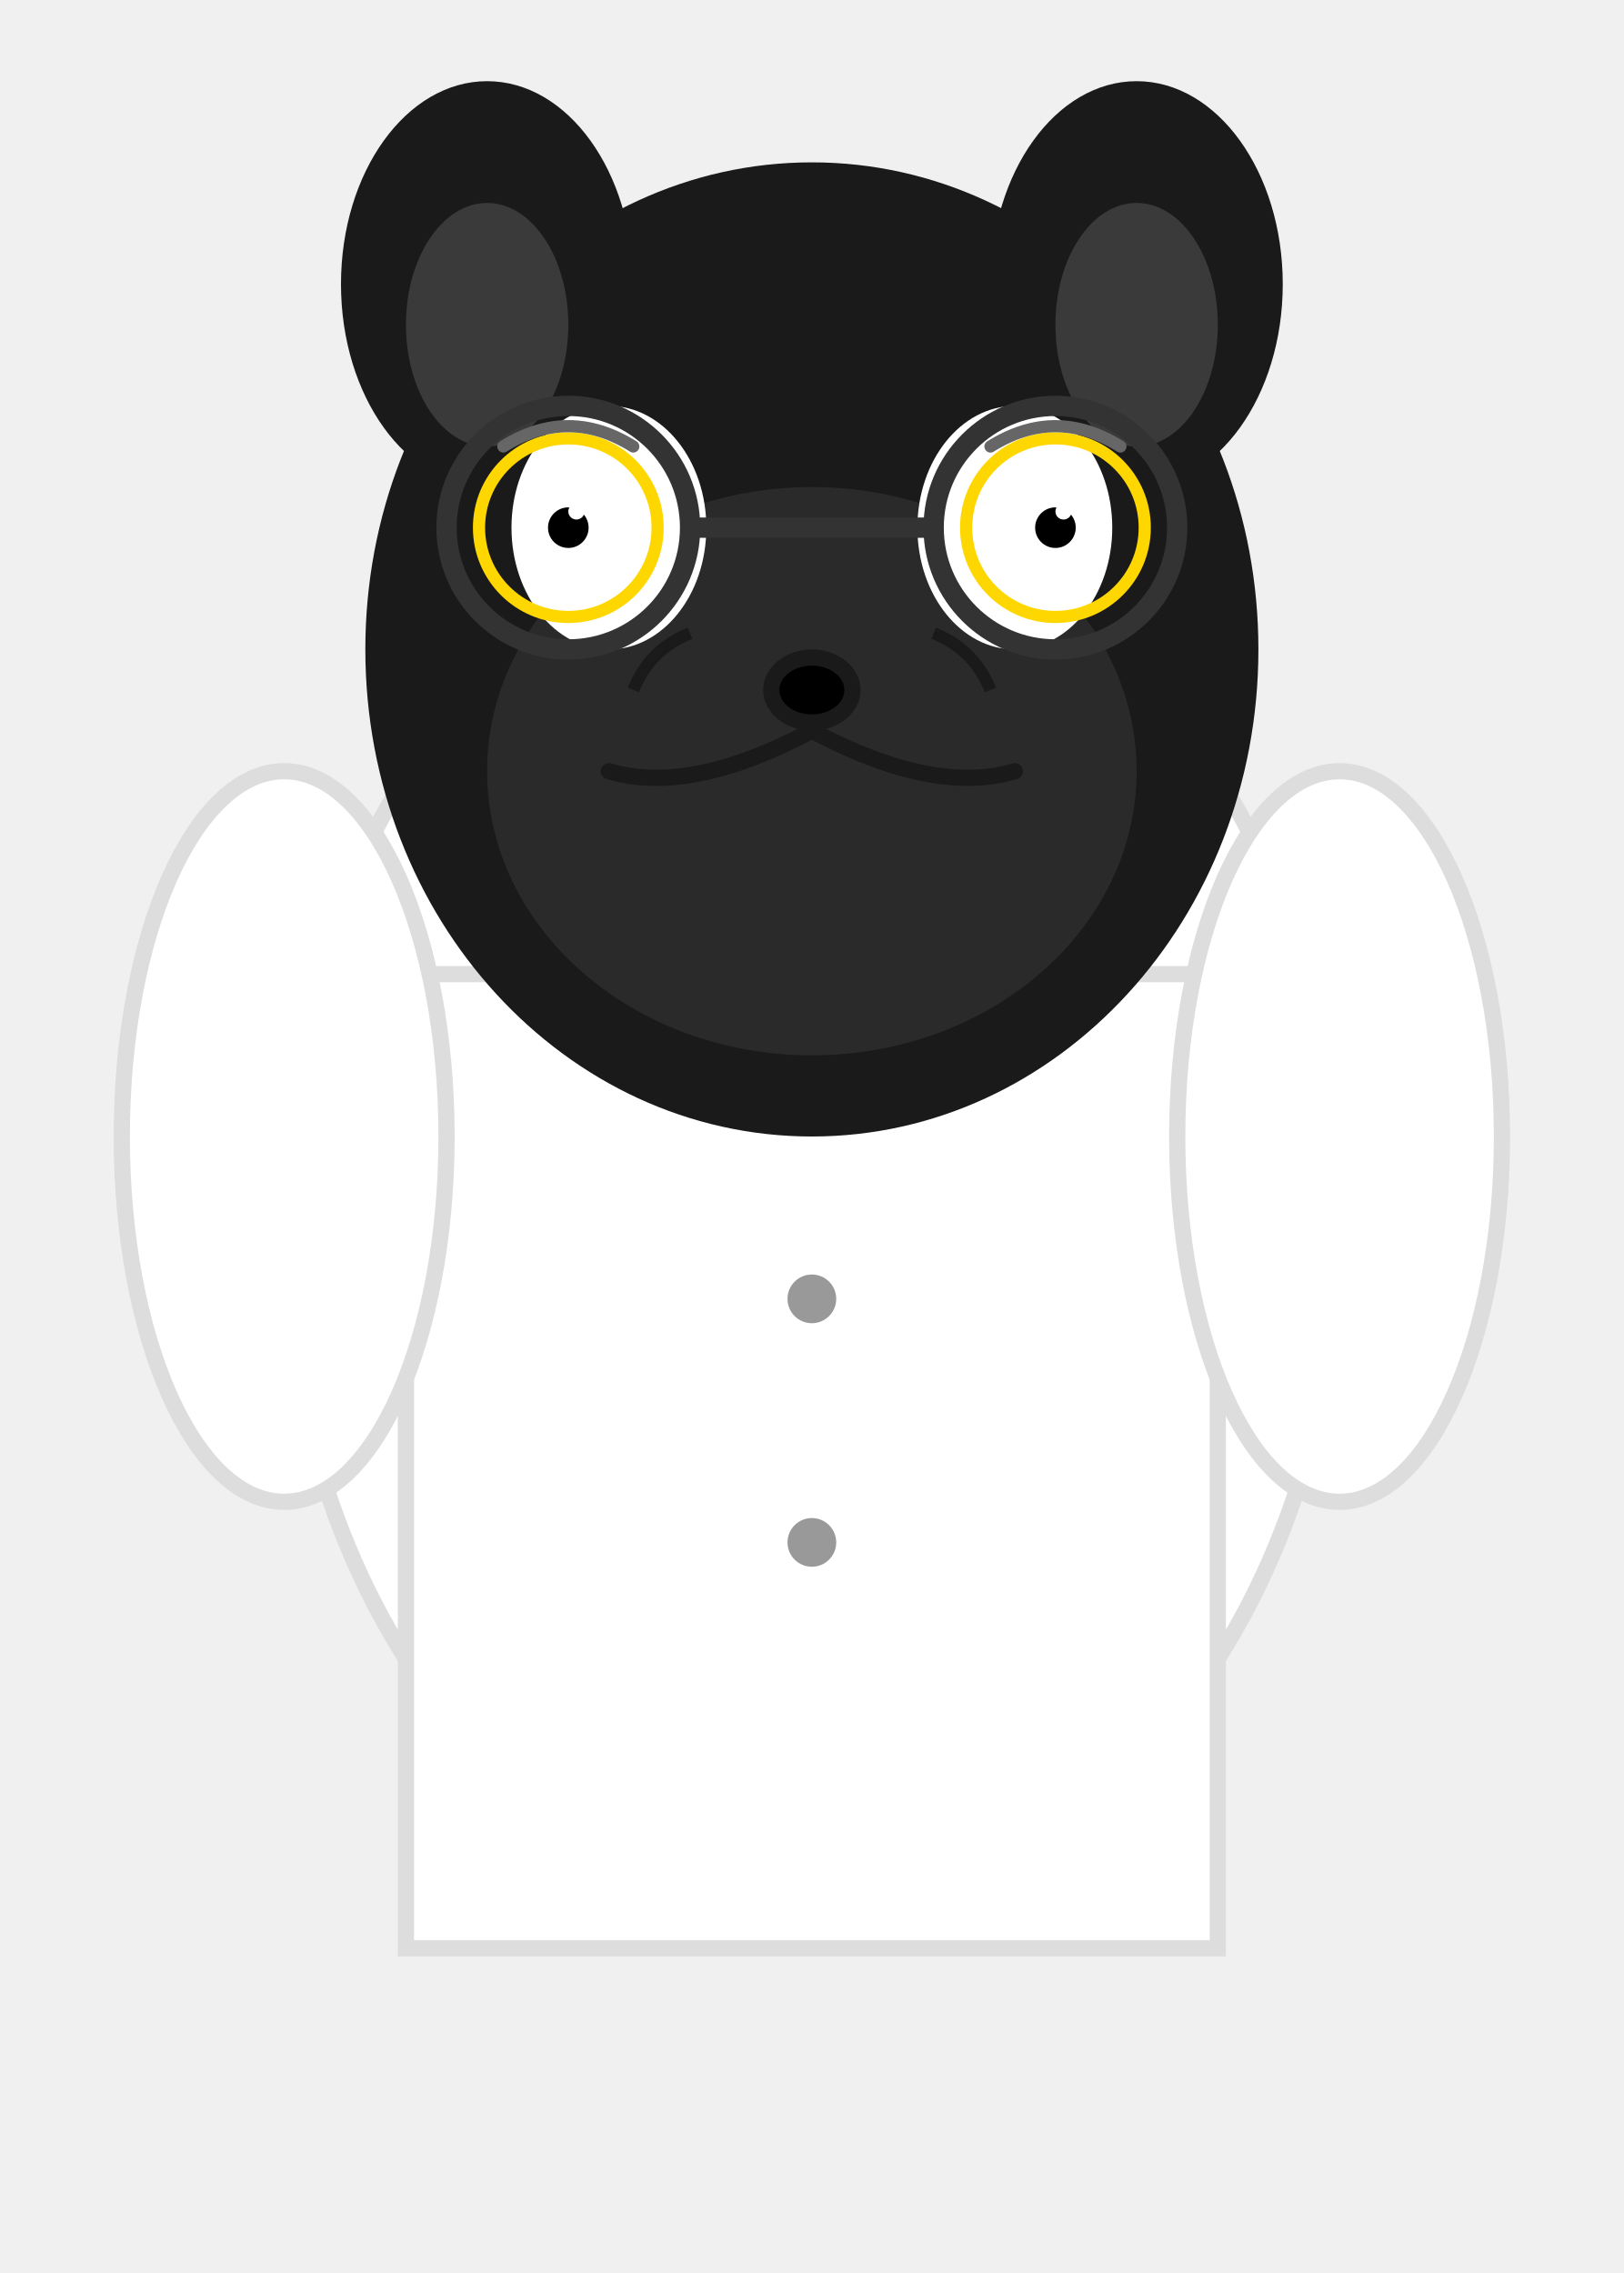
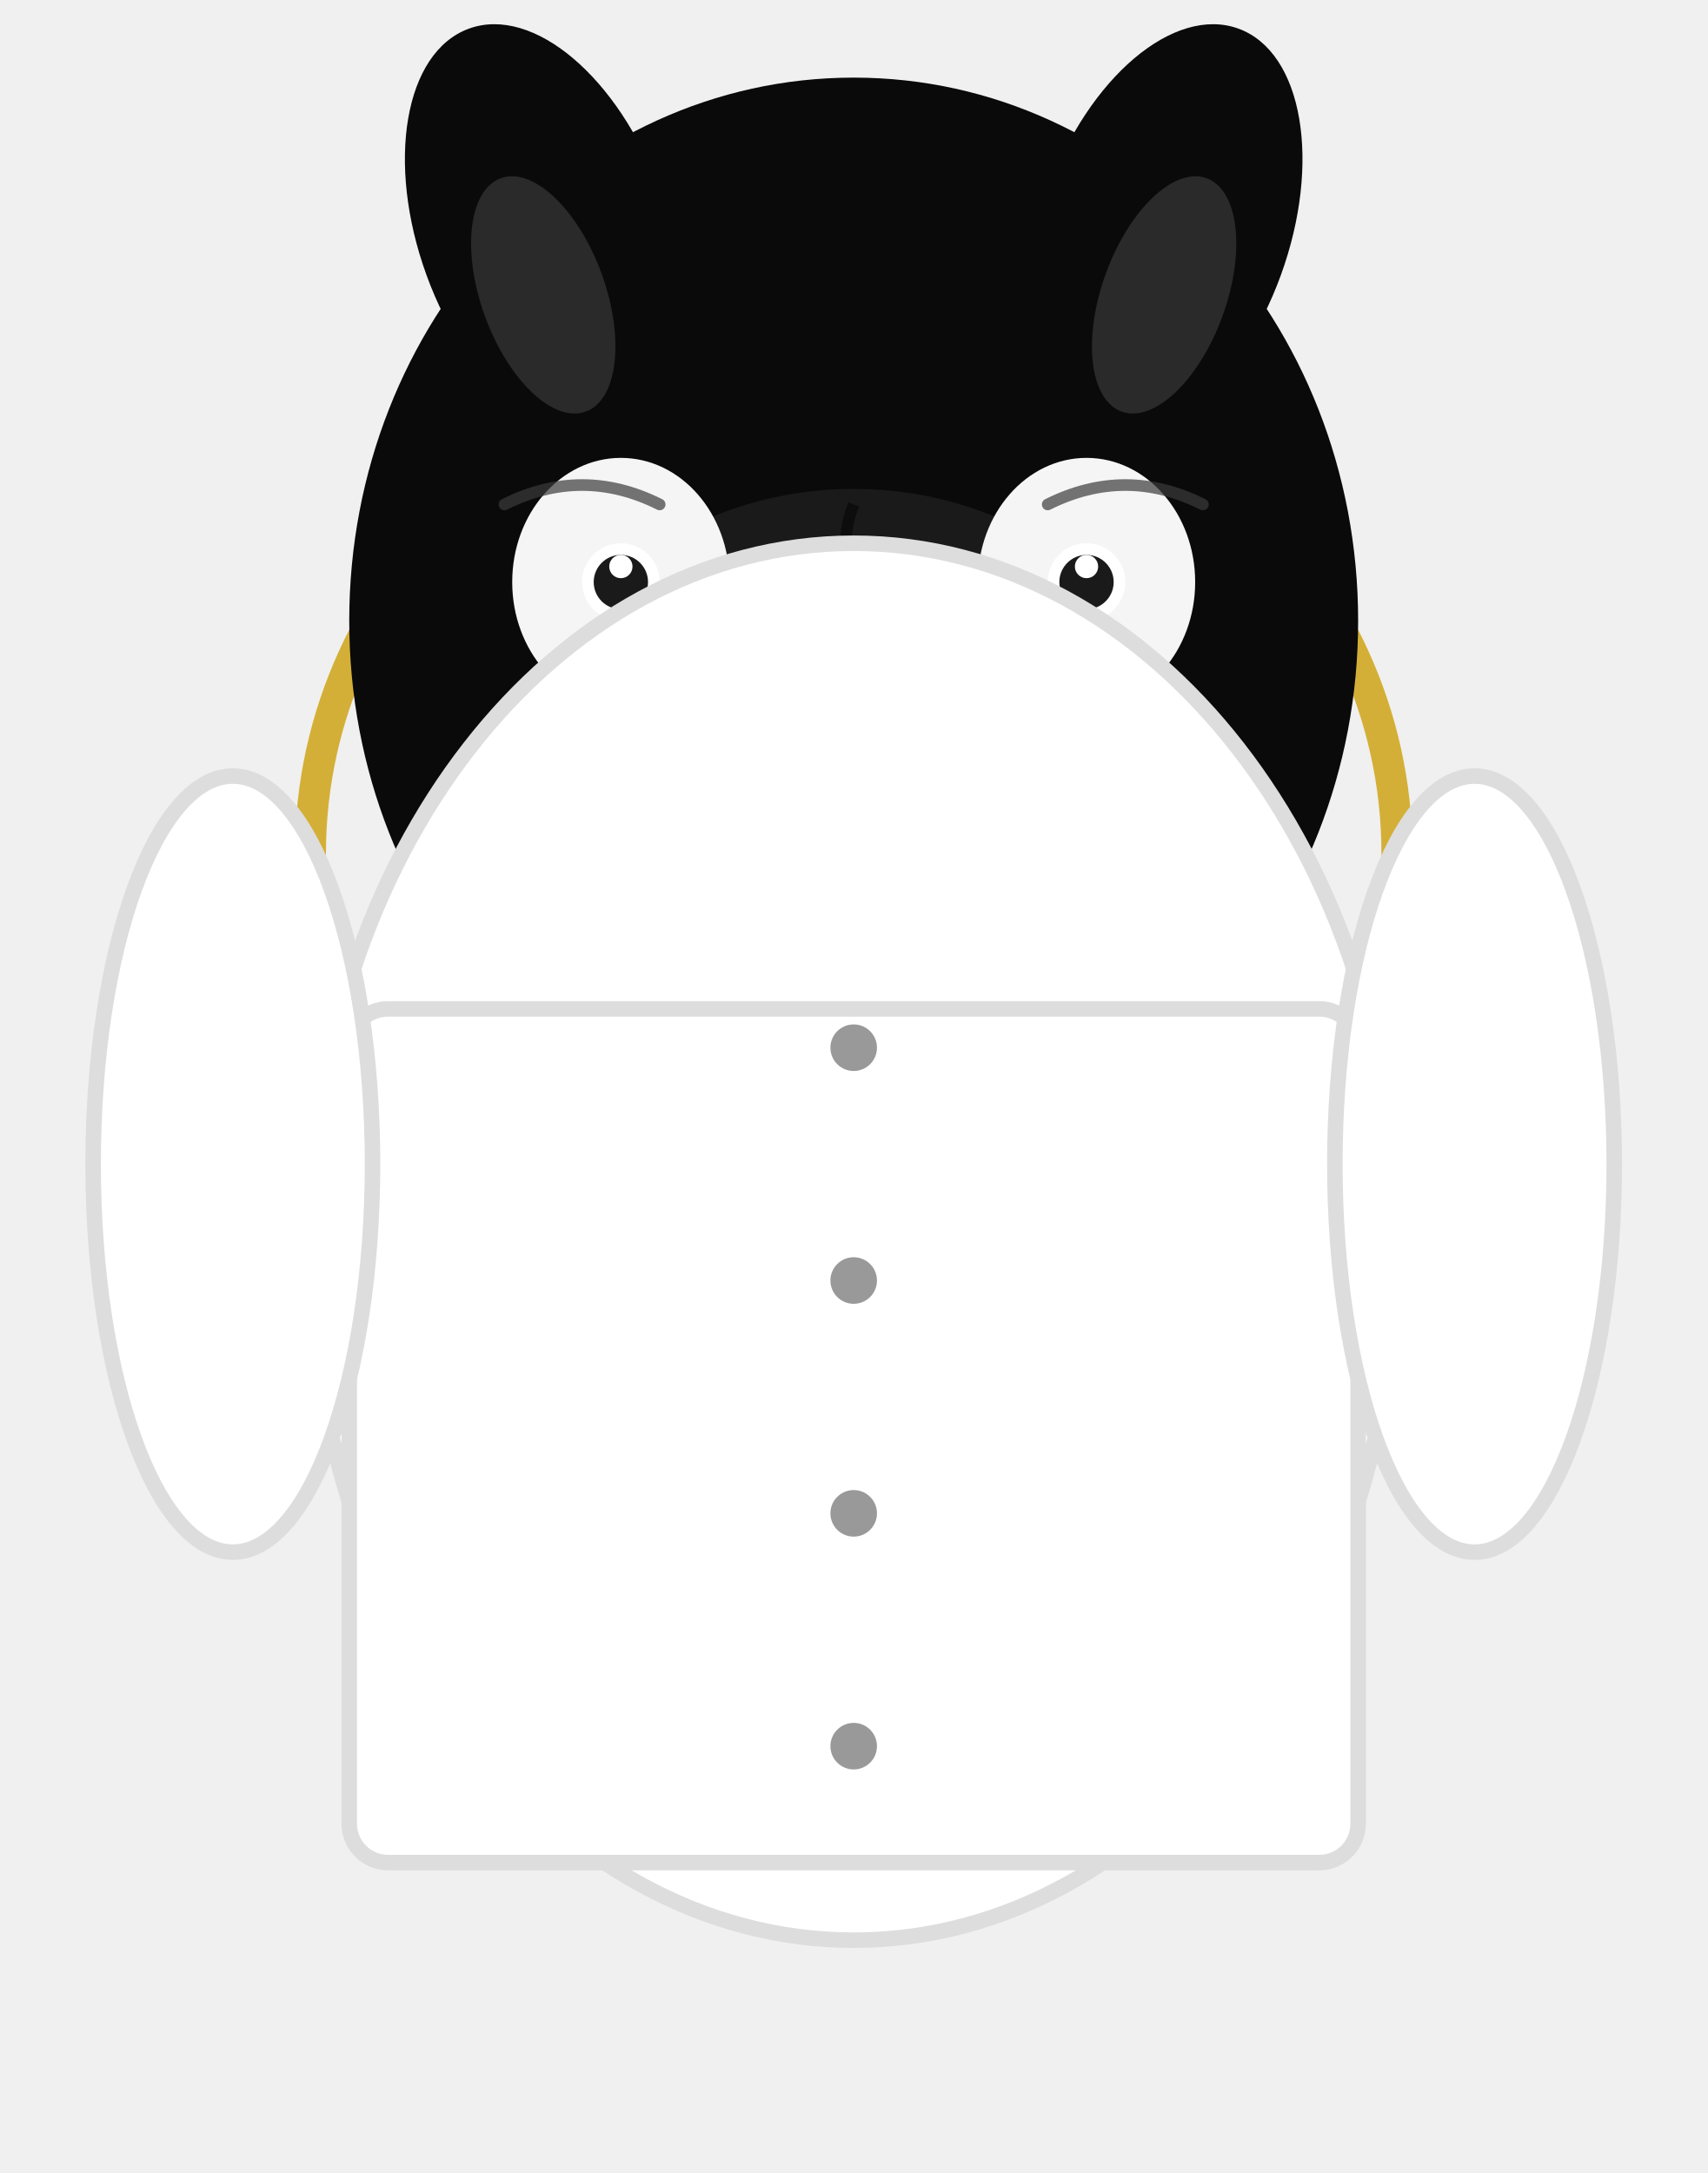
- <svg xmlns="http://www.w3.org/2000/svg" viewBox="0 0 200 280">
-   <ellipse cx="100" cy="150" rx="65" ry="85" fill="white" stroke="#ddd" stroke-width="2" />
-   <rect x="50" y="120" width="100" height="120" fill="white" stroke="#ddd" stroke-width="2" />
-   <ellipse cx="35" cy="140" rx="20" ry="45" fill="white" stroke="#ddd" stroke-width="2" />
-   <ellipse cx="165" cy="140" rx="20" ry="45" fill="white" stroke="#ddd" stroke-width="2" />
-   <circle cx="100" cy="130" r="3" fill="#999" />
-   <circle cx="100" cy="160" r="3" fill="#999" />
-   <circle cx="100" cy="190" r="3" fill="#999" />
-   <ellipse cx="100" cy="80" rx="55" ry="60" fill="#1a1a1a" />
-   <ellipse cx="60" cy="35" rx="18" ry="25" fill="#1a1a1a" />
-   <ellipse cx="140" cy="35" rx="18" ry="25" fill="#1a1a1a" />
-   <ellipse cx="60" cy="40" rx="10" ry="15" fill="#3a3a3a" />
-   <ellipse cx="140" cy="40" rx="10" ry="15" fill="#3a3a3a" />
-   <ellipse cx="100" cy="95" rx="40" ry="35" fill="#2a2a2a" />
-   <ellipse cx="75" cy="65" rx="12" ry="15" fill="white" />
-   <ellipse cx="125" cy="65" rx="12" ry="15" fill="white" />
-   <circle cx="70" cy="65" r="15" fill="none" stroke="#333" stroke-width="2.5" />
-   <circle cx="70" cy="65" r="11" fill="none" stroke="#FFD700" stroke-width="1.5" />
-   <circle cx="130" cy="65" r="15" fill="none" stroke="#333" stroke-width="2.5" />
-   <circle cx="130" cy="65" r="11" fill="none" stroke="#FFD700" stroke-width="1.5" />
-   <line x1="85" y1="65" x2="115" y2="65" stroke="#333" stroke-width="2.5" />
-   <circle cx="70" cy="65" r="4" fill="white" />
-   <circle cx="70" cy="65" r="2.5" fill="black" />
-   <circle cx="130" cy="65" r="4" fill="white" />
-   <circle cx="130" cy="65" r="2.5" fill="black" />
-   <circle cx="71" cy="63" r="1" fill="white" />
-   <circle cx="131" cy="63" r="1" fill="white" />
-   <ellipse cx="100" cy="85" rx="6" ry="5" fill="#1a1a1a" />
-   <ellipse cx="100" cy="85" rx="4" ry="3" fill="black" />
-   <path d="M 100 90 Q 85 98 75 95" stroke="#1a1a1a" stroke-width="2" fill="none" stroke-linecap="round" />
-   <path d="M 100 90 Q 115 98 125 95" stroke="#1a1a1a" stroke-width="2" fill="none" stroke-linecap="round" />
-   <path d="M 85 78 Q 80 80 78 85" stroke="#0a0a0a" stroke-width="1.5" fill="none" opacity="0.5" />
-   <path d="M 115 78 Q 120 80 122 85" stroke="#0a0a0a" stroke-width="1.5" fill="none" opacity="0.5" />
-   <path d="M 62 55 Q 70 50 78 55" stroke="#666" stroke-width="1.5" fill="none" stroke-linecap="round" />
-   <path d="M 122 55 Q 130 50 138 55" stroke="#666" stroke-width="1.5" fill="none" stroke-linecap="round" />
+ <svg xmlns="http://www.w3.org/2000/svg" viewBox="0 0 220 280">
+   <ellipse cx="110" cy="110" rx="70" ry="65" fill="none" stroke="#d4af37" stroke-width="4" />
+   <circle cx="110" cy="170" r="6" fill="#ff69b4" />
+   <ellipse cx="110" cy="80" rx="65" ry="70" fill="#0a0a0a" />
+   <ellipse cx="70" cy="30" rx="16" ry="28" fill="#0a0a0a" transform="rotate(-20 70 30)" />
+   <ellipse cx="150" cy="30" rx="16" ry="28" fill="#0a0a0a" transform="rotate(20 150 30)" />
+   <ellipse cx="70" cy="38" rx="8" ry="16" fill="#2a2a2a" transform="rotate(-20 70 38)" />
+   <ellipse cx="150" cy="38" rx="8" ry="16" fill="#2a2a2a" transform="rotate(20 150 38)" />
+   <ellipse cx="110" cy="105" rx="45" ry="42" fill="#1a1a1a" />
+   <ellipse cx="80" cy="75" rx="14" ry="16" fill="#f5f5f5" />
+   <ellipse cx="140" cy="75" rx="14" ry="16" fill="#f5f5f5" />
+   <circle cx="80" cy="75" r="5" fill="white" />
+   <circle cx="80" cy="75" r="3.5" fill="#1a1a1a" />
+   <circle cx="80" cy="73" r="1.5" fill="white" />
+   <circle cx="140" cy="75" r="5" fill="white" />
+   <circle cx="140" cy="75" r="3.5" fill="#1a1a1a" />
+   <circle cx="140" cy="73" r="1.5" fill="white" />
+   <ellipse cx="110" cy="95" rx="8" ry="7" fill="#3a3a3a" />
+   <ellipse cx="110" cy="95" rx="5" ry="4" fill="black" />
+   <circle cx="106" cy="95" r="1" fill="black" opacity="0.7" />
+   <circle cx="114" cy="95" r="1" fill="black" opacity="0.7" />
+   <path d="M 110 65 Q 108 70 110 75" stroke="#000" stroke-width="1.5" fill="none" opacity="0.5" />
+   <path d="M 110 100 Q 90 107 80 104" stroke="#1a1a1a" stroke-width="2" fill="none" stroke-linecap="round" />
+   <path d="M 110 100 Q 130 107 140 104" stroke="#1a1a1a" stroke-width="2" fill="none" stroke-linecap="round" />
+   <path d="M 110 100 L 110 105" stroke="#1a1a1a" stroke-width="1.5" fill="none" />
+   <path d="M 75 88 Q 70 92 72 98" stroke="#000" stroke-width="1" fill="none" opacity="0.4" />
+   <path d="M 145 88 Q 150 92 148 98" stroke="#000" stroke-width="1" fill="none" opacity="0.4" />
+   <path d="M 65 65 Q 75 60 85 65" stroke="#3a3a3a" stroke-width="1.5" fill="none" stroke-linecap="round" opacity="0.7" />
+   <path d="M 135 65 Q 145 60 155 65" stroke="#3a3a3a" stroke-width="1.5" fill="none" stroke-linecap="round" opacity="0.7" />
+   <ellipse cx="110" cy="160" rx="70" ry="90" fill="white" stroke="#ddd" stroke-width="2" />
+   <rect x="45" y="130" width="130" height="110" fill="white" stroke="#ddd" stroke-width="2" rx="5" />
+   <ellipse cx="30" cy="150" rx="18" ry="50" fill="white" stroke="#ddd" stroke-width="2" />
+   <ellipse cx="190" cy="150" rx="18" ry="50" fill="white" stroke="#ddd" stroke-width="2" />
+   <circle cx="110" cy="135" r="3" fill="#999" />
+   <circle cx="110" cy="165" r="3" fill="#999" />
+   <circle cx="110" cy="195" r="3" fill="#999" />
+   <circle cx="110" cy="225" r="3" fill="#999" />
</svg>
